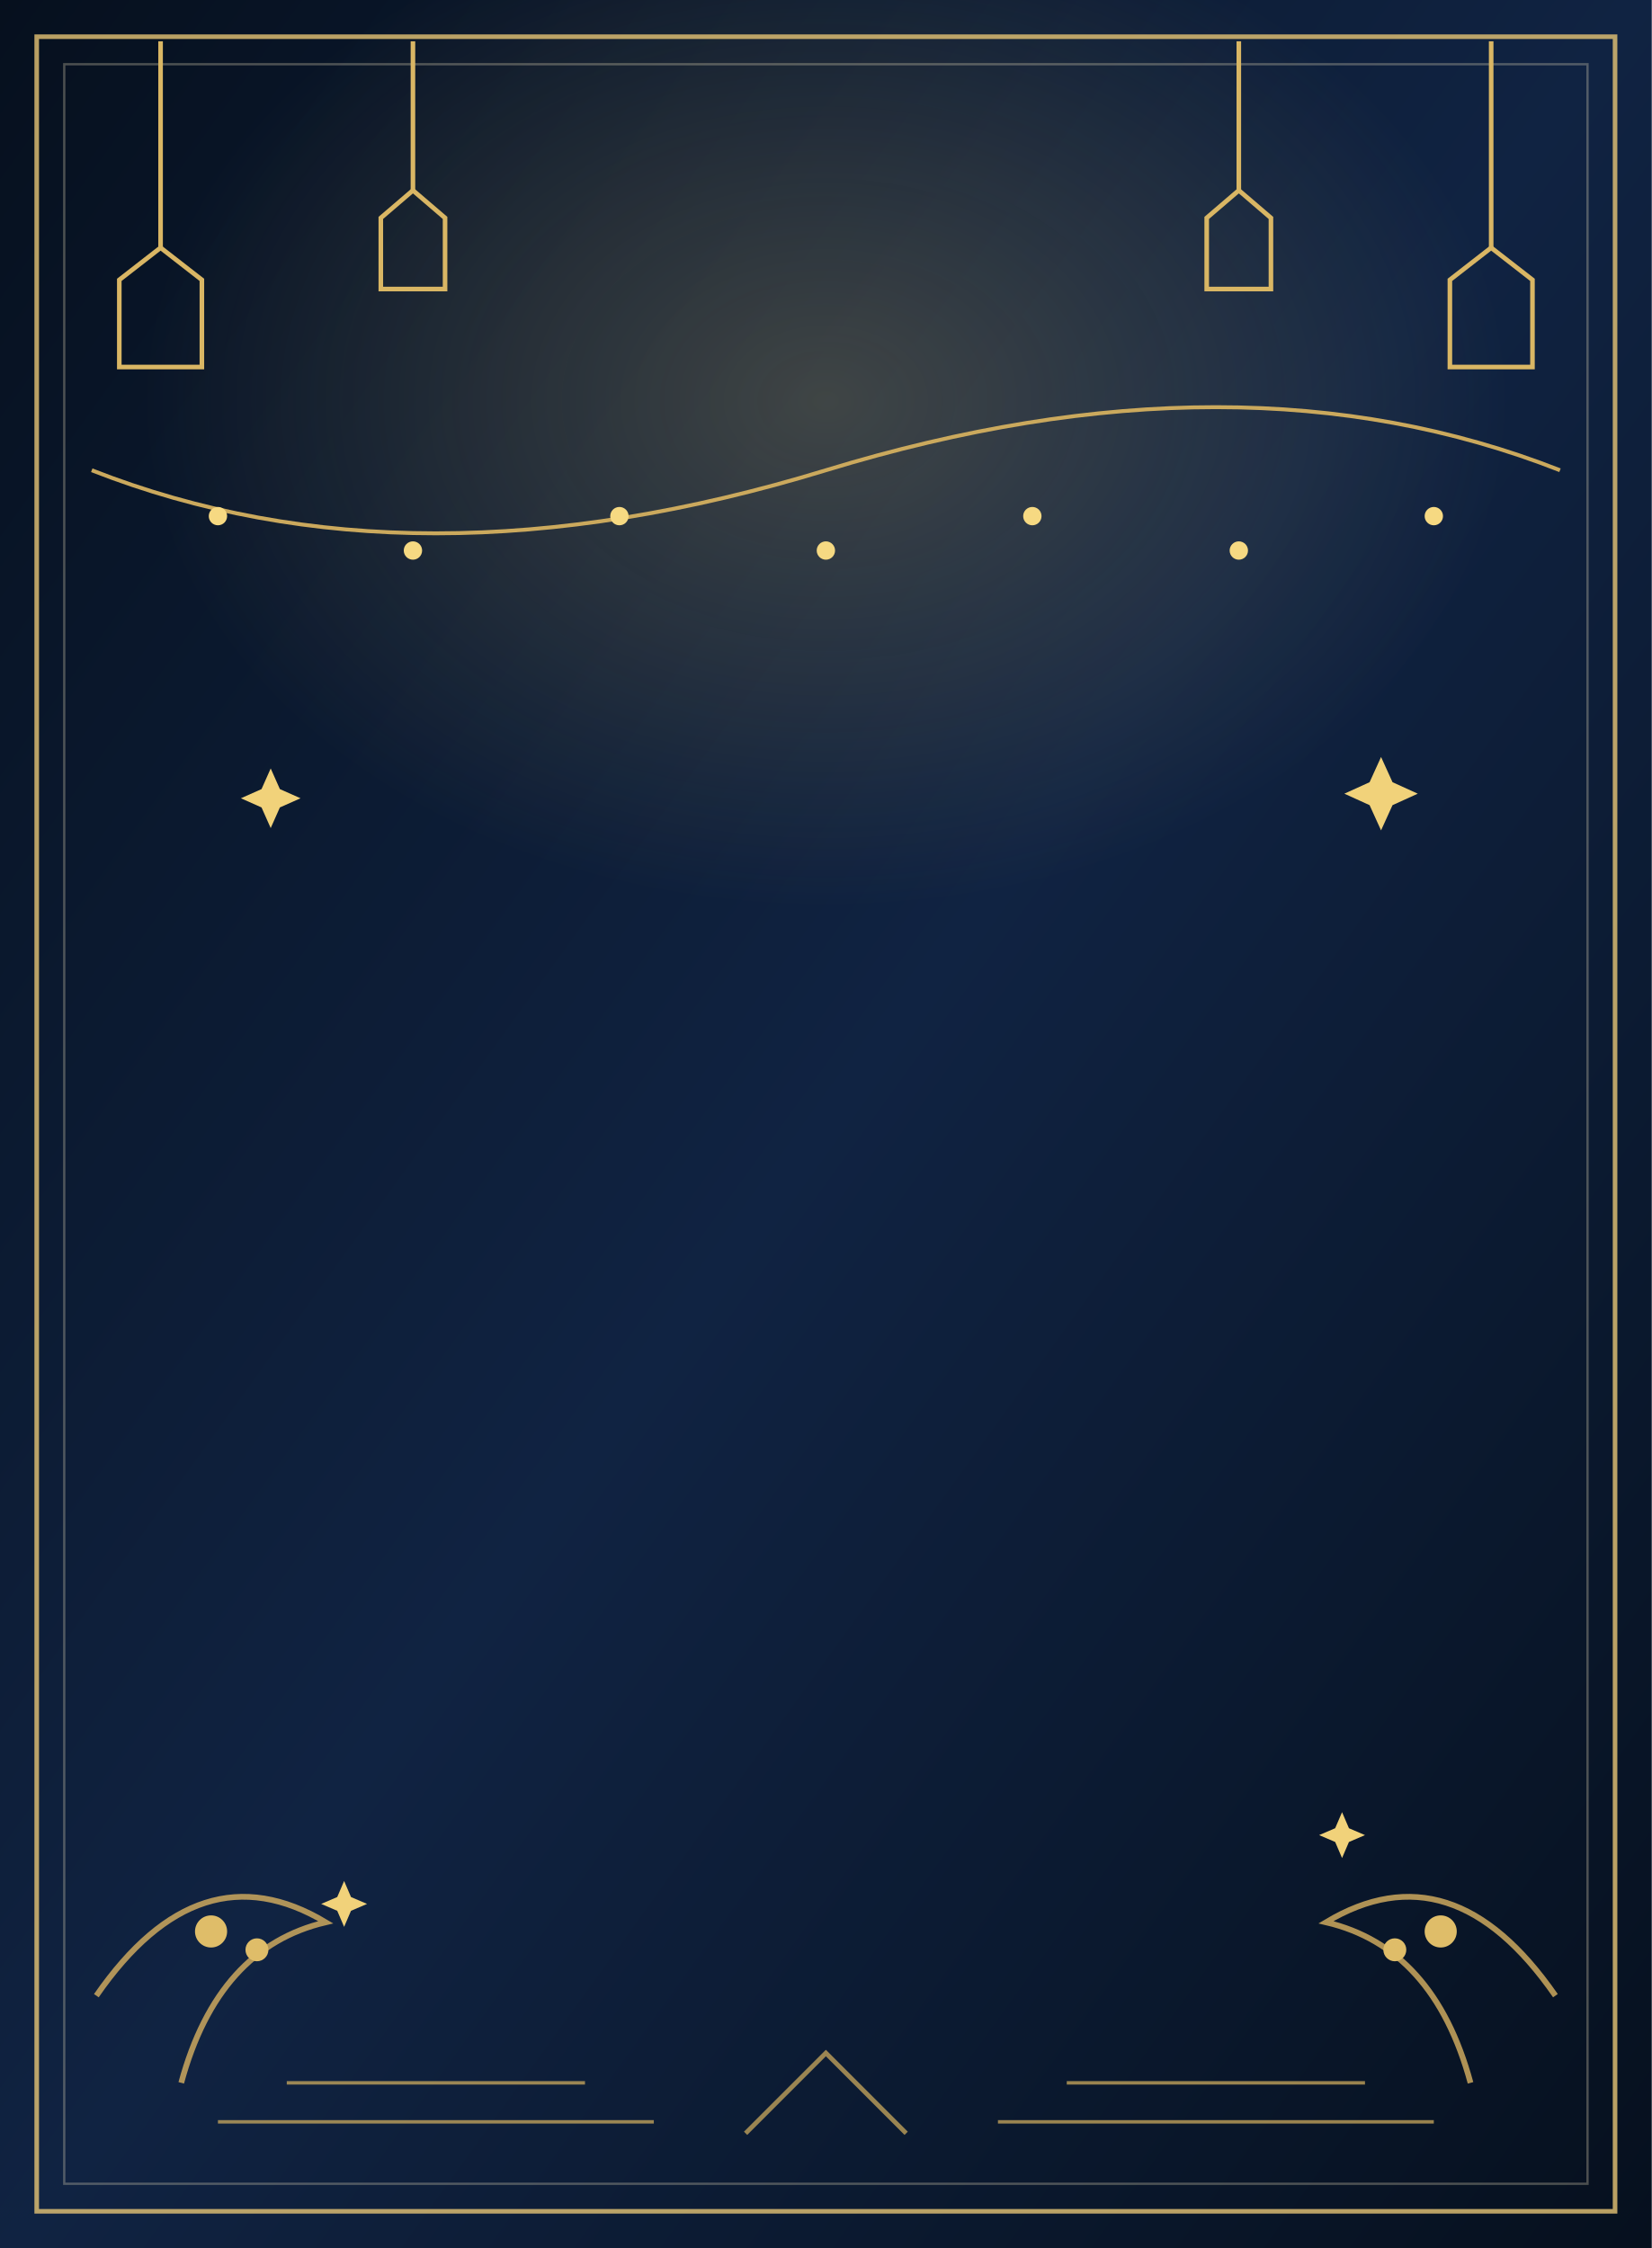
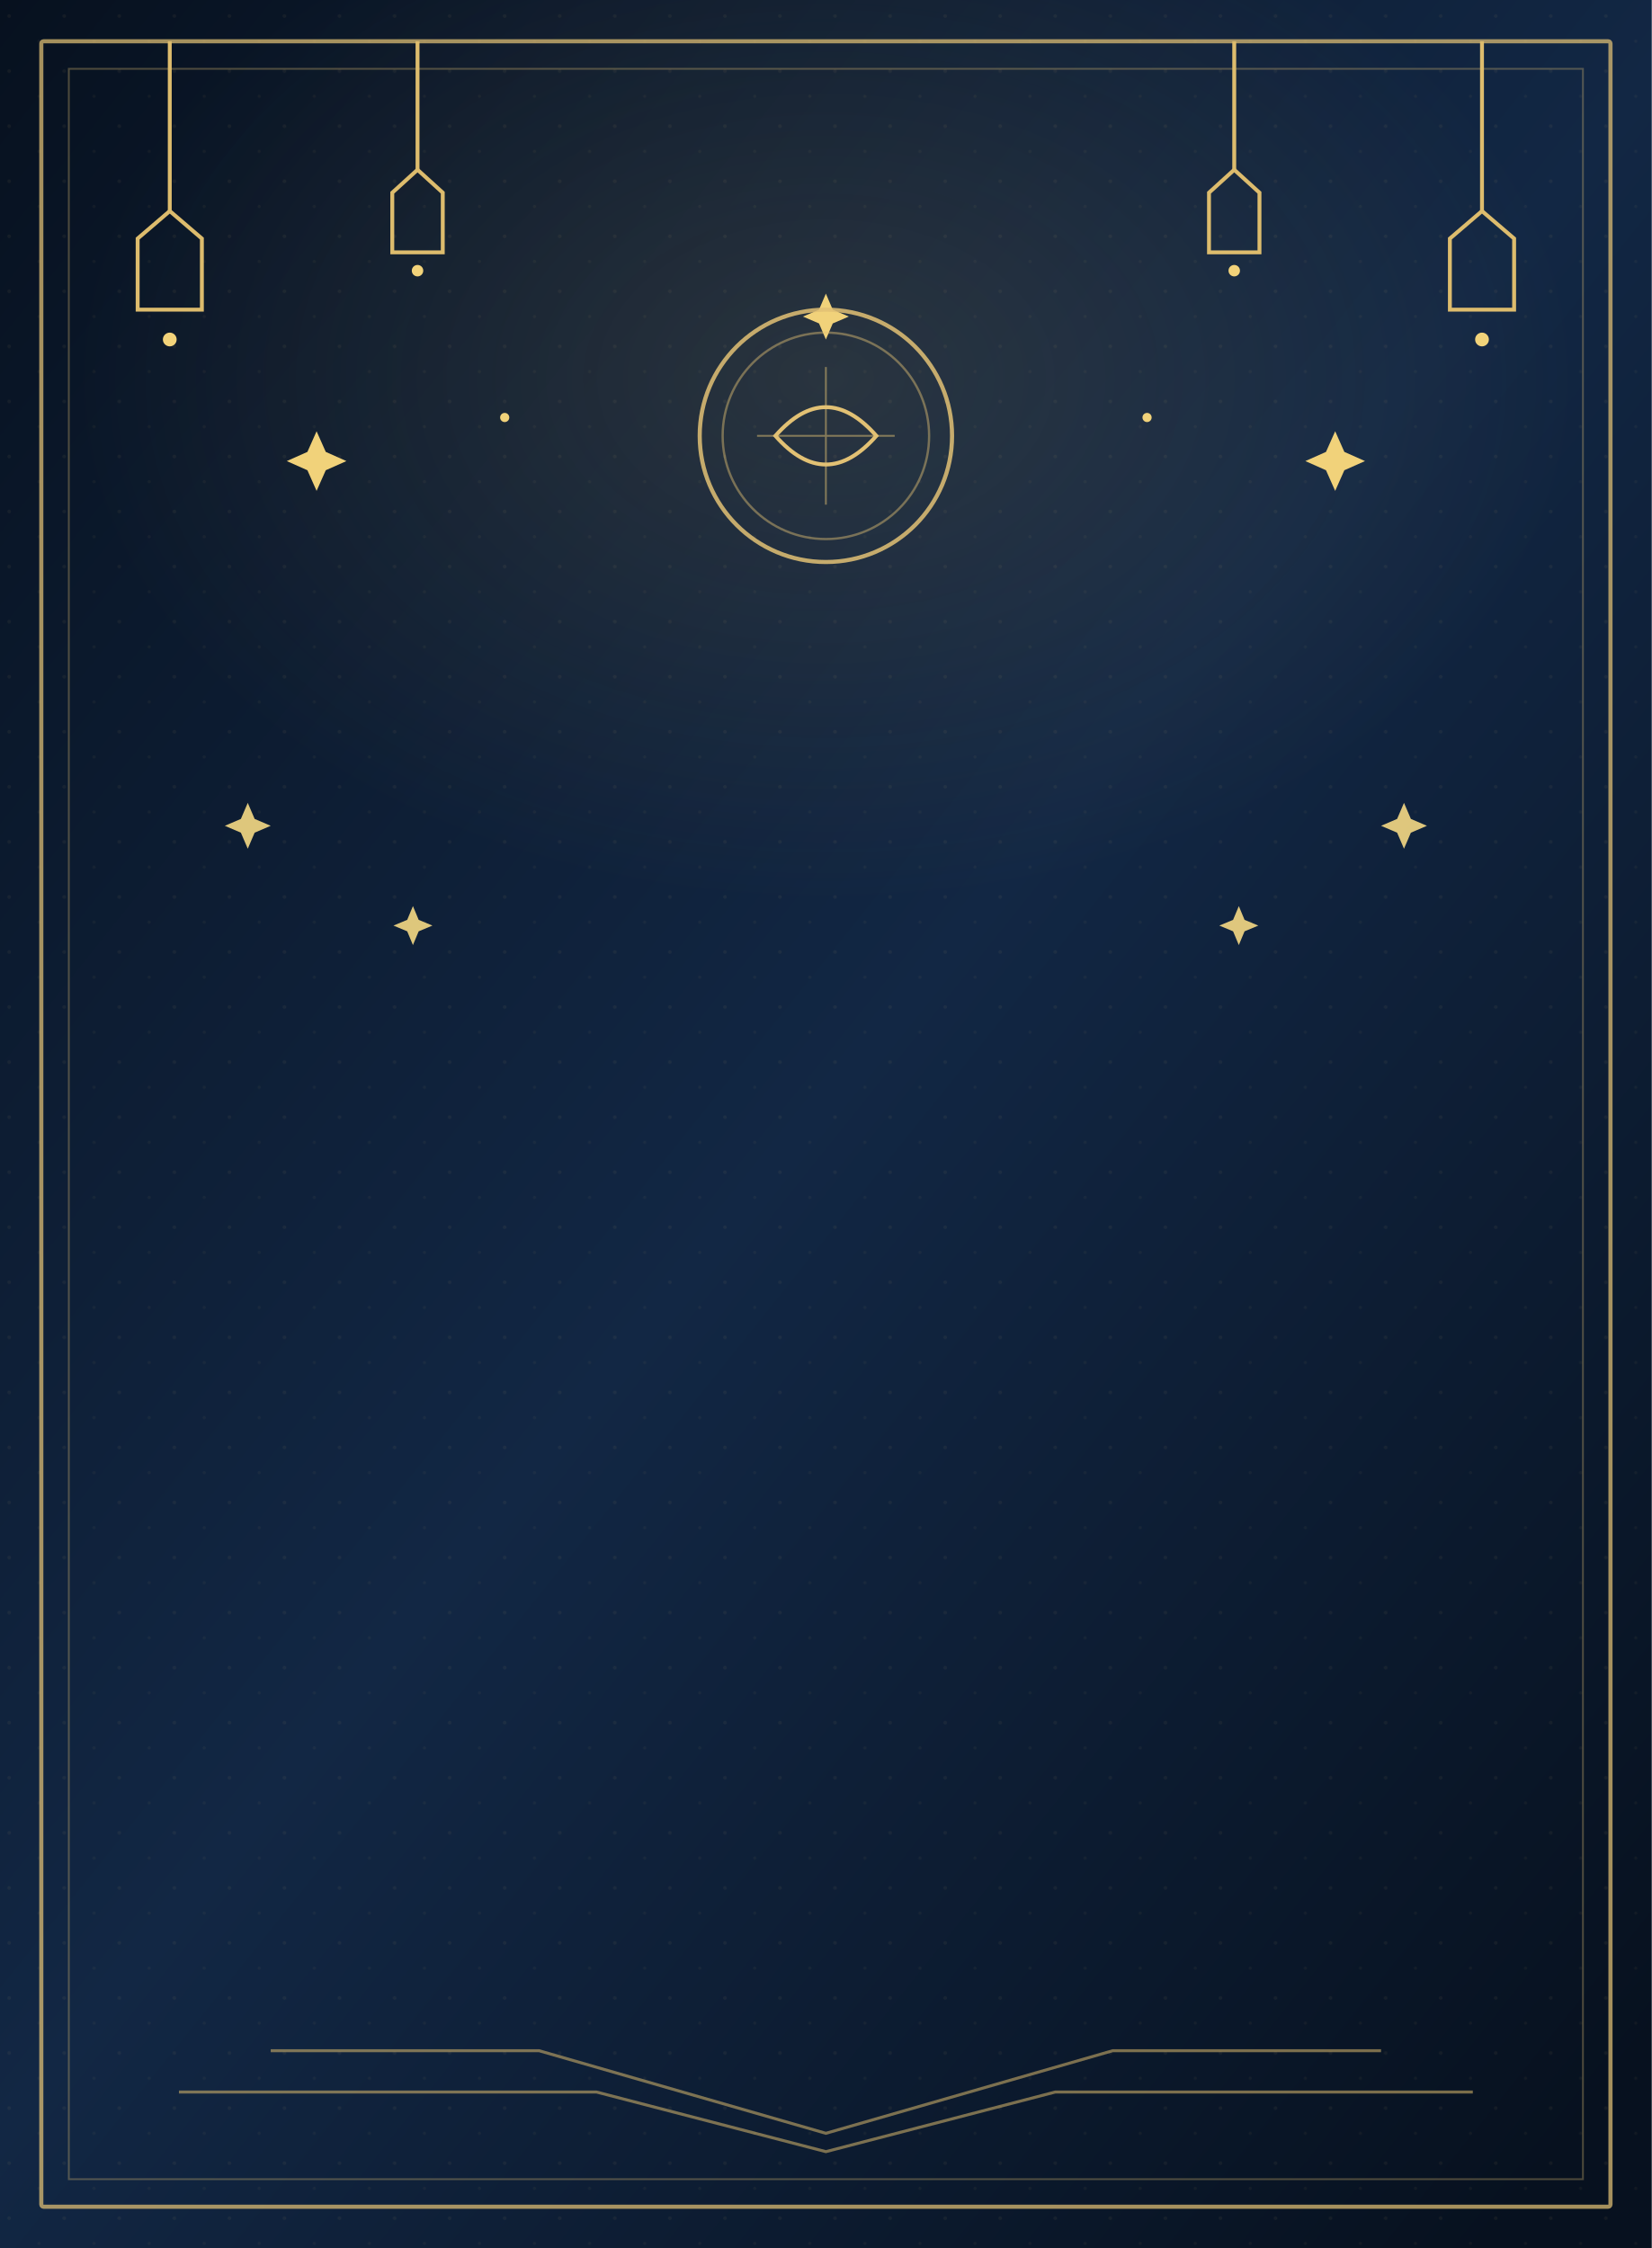
<svg xmlns="http://www.w3.org/2000/svg" viewBox="0 0 720 980" preserveAspectRatio="none">
  <defs>
-     <linearGradient id="b" x1="0" y1="0" x2="1" y2="1">
-       <stop stop-color="#06101e" />
-       <stop offset=".5" stop-color="#102342" />
-       <stop offset="1" stop-color="#06101e" />
+     <linearGradient id="bg" x1="0" y1="0" x2="0.9" y2="1">
+       <stop stop-color="#07111f" />
+       <stop offset=".52" stop-color="#122744" />
+       <stop offset="1" stop-color="#07111f" />
    </linearGradient>
-     <radialGradient id="g">
-       <stop stop-color="#f3d37a" stop-opacity=".22" />
-       <stop offset="1" stop-color="#f3d37a" stop-opacity="0" />
+     <radialGradient id="light">
+       <stop stop-color="#e2c174" stop-opacity=".13" />
+       <stop offset="1" stop-color="#e2c174" stop-opacity="0" />
    </radialGradient>
+     <pattern id="grain" width="24" height="24" patternUnits="userSpaceOnUse">
+       <circle cx="4" cy="7" r=".8" fill="#e2c174" opacity=".06" />
+       <circle cx="17" cy="18" r=".7" fill="#e2c174" opacity=".05" />
+     </pattern>
  </defs>
-   <rect width="720" height="980" fill="url(#b)" />
-   <ellipse cx="360" cy="175" rx="300" ry="220" fill="url(#g)" />
-   <rect x="16" y="16" width="688" height="948" fill="none" stroke="#e6c474" stroke-width="2" opacity=".8" />
-   <rect x="28" y="28" width="664" height="924" fill="none" stroke="#fff0c8" opacity=".28" />
-   <g fill="none" stroke="#d9b664" stroke-width="2">
-     <path d="M70 18v90M180 18v65M540 18v65M650 18v90" />
-     <path d="M70 108l-18 14v38h36v-38zM180 83l-14 12v31h28V95zM540 83l-14 12v31h28V95zM650 108l-18 14v38h36v-38z" />
+   <rect width="720" height="980" fill="url(#bg)" />
+   <rect width="720" height="980" fill="url(#grain)" />
+   <ellipse cx="360" cy="165" rx="330" ry="230" fill="url(#light)" />
+   <rect x="18" y="18" width="684" height="944" rx="1" fill="none" stroke="#e2c174" stroke-width="1.8" opacity=".72" />
+   <rect x="30" y="30" width="660" height="920" fill="none" stroke="#e2c174" stroke-width=".8" opacity=".32" />
+   <g fill="none" stroke="#ddbc6d" stroke-width="1.7">
+     <path d="M74 18 V92 M182 18 V74 M538 18 V74 M646 18 V92" />
+     <path d="M74 92 l-14 12 v31 h28 v-31z M182 74 l-11 10 v26 h22V84z M538 74 l-11 10 v26 h22V84z M646 92 l-14 12 v31 h28v-31z" />
  </g>
-   <path d="M40 205Q180 260 360 205T680 205" fill="none" stroke="#cba95d" stroke-width="1.7" />
-   <g fill="#f6d982">
-     <circle cx="95" cy="225" r="4" />
-     <circle cx="180" cy="240" r="4" />
-     <circle cx="270" cy="225" r="4" />
-     <circle cx="360" cy="240" r="4" />
-     <circle cx="450" cy="225" r="4" />
-     <circle cx="540" cy="240" r="4" />
-     <circle cx="625" cy="225" r="4" />
+   <g fill="#f2d37a">
+     <circle cx="74" cy="148" r="3" />
+     <circle cx="182" cy="118" r="2.5" />
+     <circle cx="538" cy="118" r="2.5" />
+     <circle cx="646" cy="148" r="3" />
  </g>
  <g fill="#f1d27a">
-     <path d="M118 335l4 9 9 4-9 4-4 9-4-9-9-4 9-4z" />
-     <path d="M602 330l5 11 11 5-11 5-5 11-5-11-11-5 11-5z" />
-     <path d="M150 820l3 7 7 3-7 3-3 7-3-7-7-3 7-3z" />
-     <path d="M585 790l3 7 7 3-7 3-3 7-3-7-7-3 7-3z" />
+     <path d="M138 188 l4 9 9 4-9 4-4 9-4-9-9-4 9-4z" />
+     <path d="M582 188 l4 9 9 4-9 4-4 9-4-9-9-4 9-4z" />
+     <path d="M360 128 l3 7 7 3-7 3-3 7-3-7-7-3 7-3z" />
+     <circle cx="220" cy="182" r="2" />
+     <circle cx="500" cy="182" r="2" />
  </g>
-   <g fill="none" stroke="#cda85d" stroke-width="2.5" opacity=".85">
-     <path d="M42 870q45-65 100-32q-47 11-63 70" />
-     <path d="M678 870q-45-65-100-32q47 11 63 70" />
+   <g transform="translate(360 190)" fill="none" stroke="#e2c174">
+     <circle r="55" stroke-width="1.8" opacity=".85" />
+     <circle r="45" stroke-width="1" opacity=".45" />
+     <path d="M-22 0 Q0-25 22 0 Q0 25-22 0Z" stroke-width="1.7" />
+     <path d="M-30 0 H30 M0-30 V30" stroke-width=".8" opacity=".5" />
  </g>
-   <g fill="#dfbd69">
-     <circle cx="92" cy="842" r="7" />
-     <circle cx="112" cy="850" r="5" />
-     <circle cx="628" cy="842" r="7" />
-     <circle cx="608" cy="850" r="5" />
+   <g fill="#f5d984" opacity=".9">
+     <path d="M108 350 l3 7 7 3-7 3-3 7-3-7-7-3 7-3z" />
+     <path d="M612 350 l3 7 7 3-7 3-3 7-3-7-7-3 7-3z" />
+     <path d="M180 395 l2.5 6 6 2.5-6 2.5-2.5 6-2.5-6-6-2.5 6-2.5z" />
+     <path d="M540 395 l2.5 6 6 2.5-6 2.5-2.5 6-2.5-6-6-2.5 6-2.5z" />
  </g>
-   <path d="M95 925H285M435 925H625M125 908H255M465 908H595" stroke="#d7b25f" stroke-width="1.5" opacity=".7" />
-   <path d="M325 930l35-35 35 35" fill="none" stroke="#d7b25f" stroke-width="2" opacity=".7" />
+   <g fill="none" stroke="#d9b86c" stroke-width="1.3" opacity=".55">
+     <path d="M78 912 H260 L360 938 L460 912 H642" />
+     <path d="M118 894 H235 L360 930 L485 894 H602" />
+   </g>
</svg>
